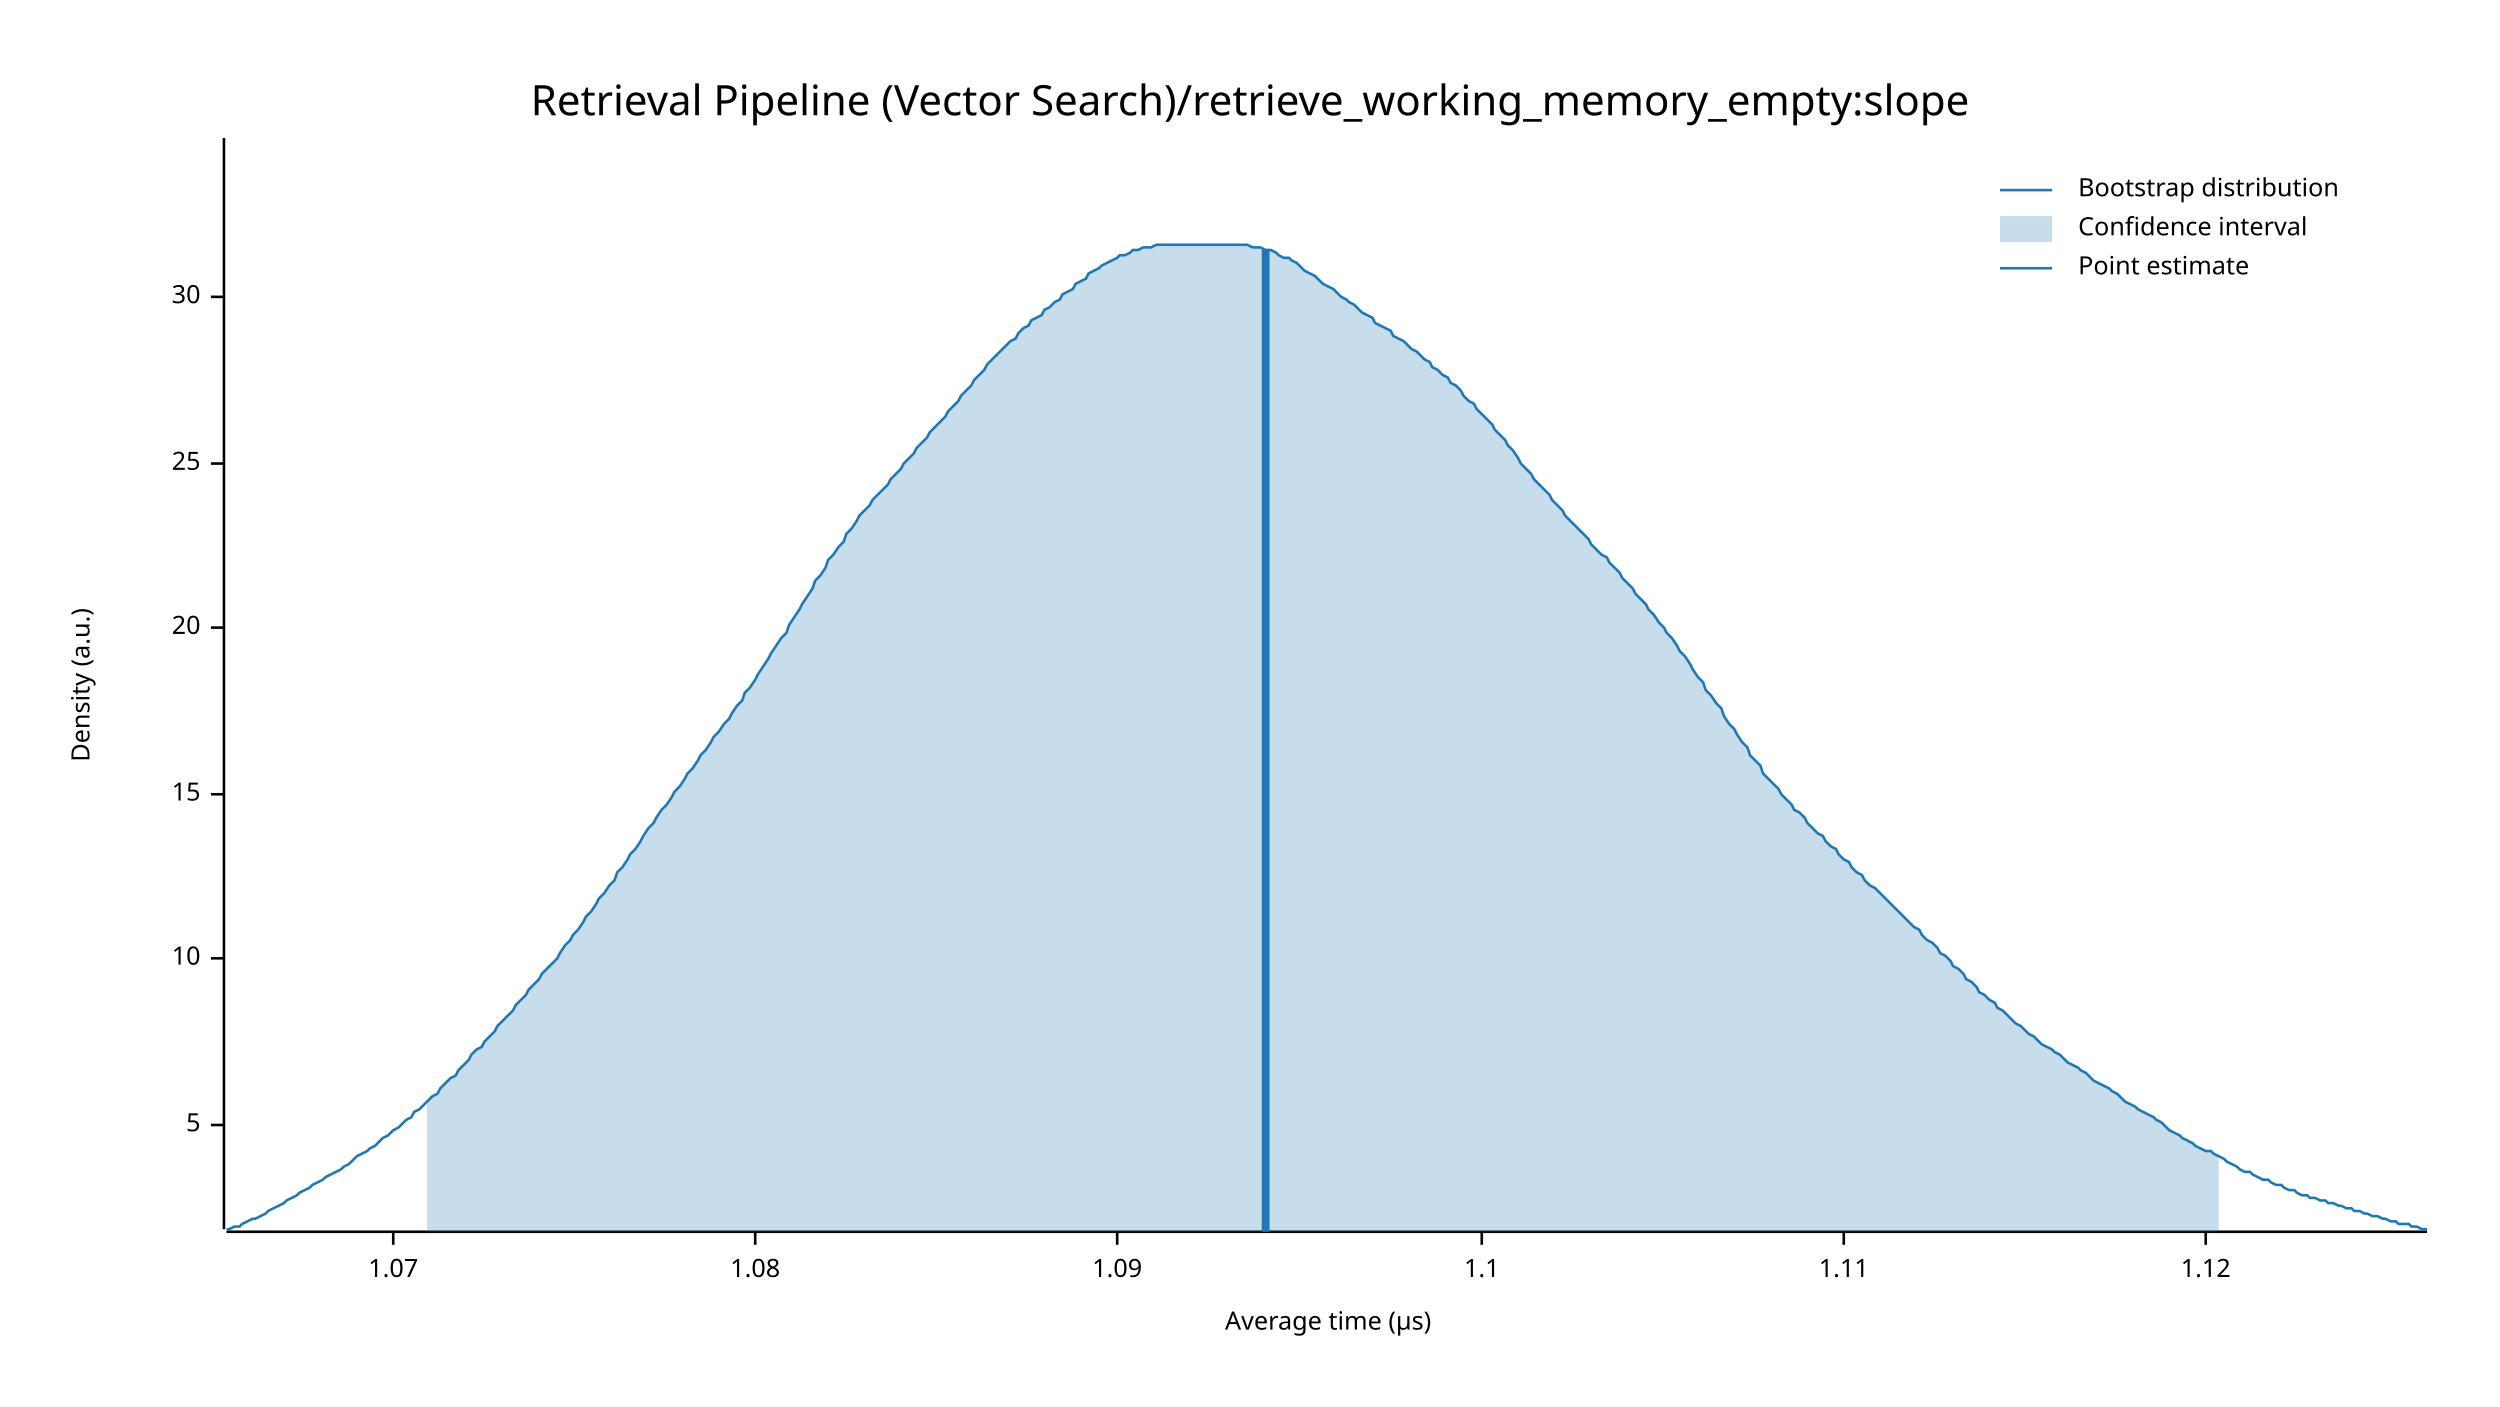
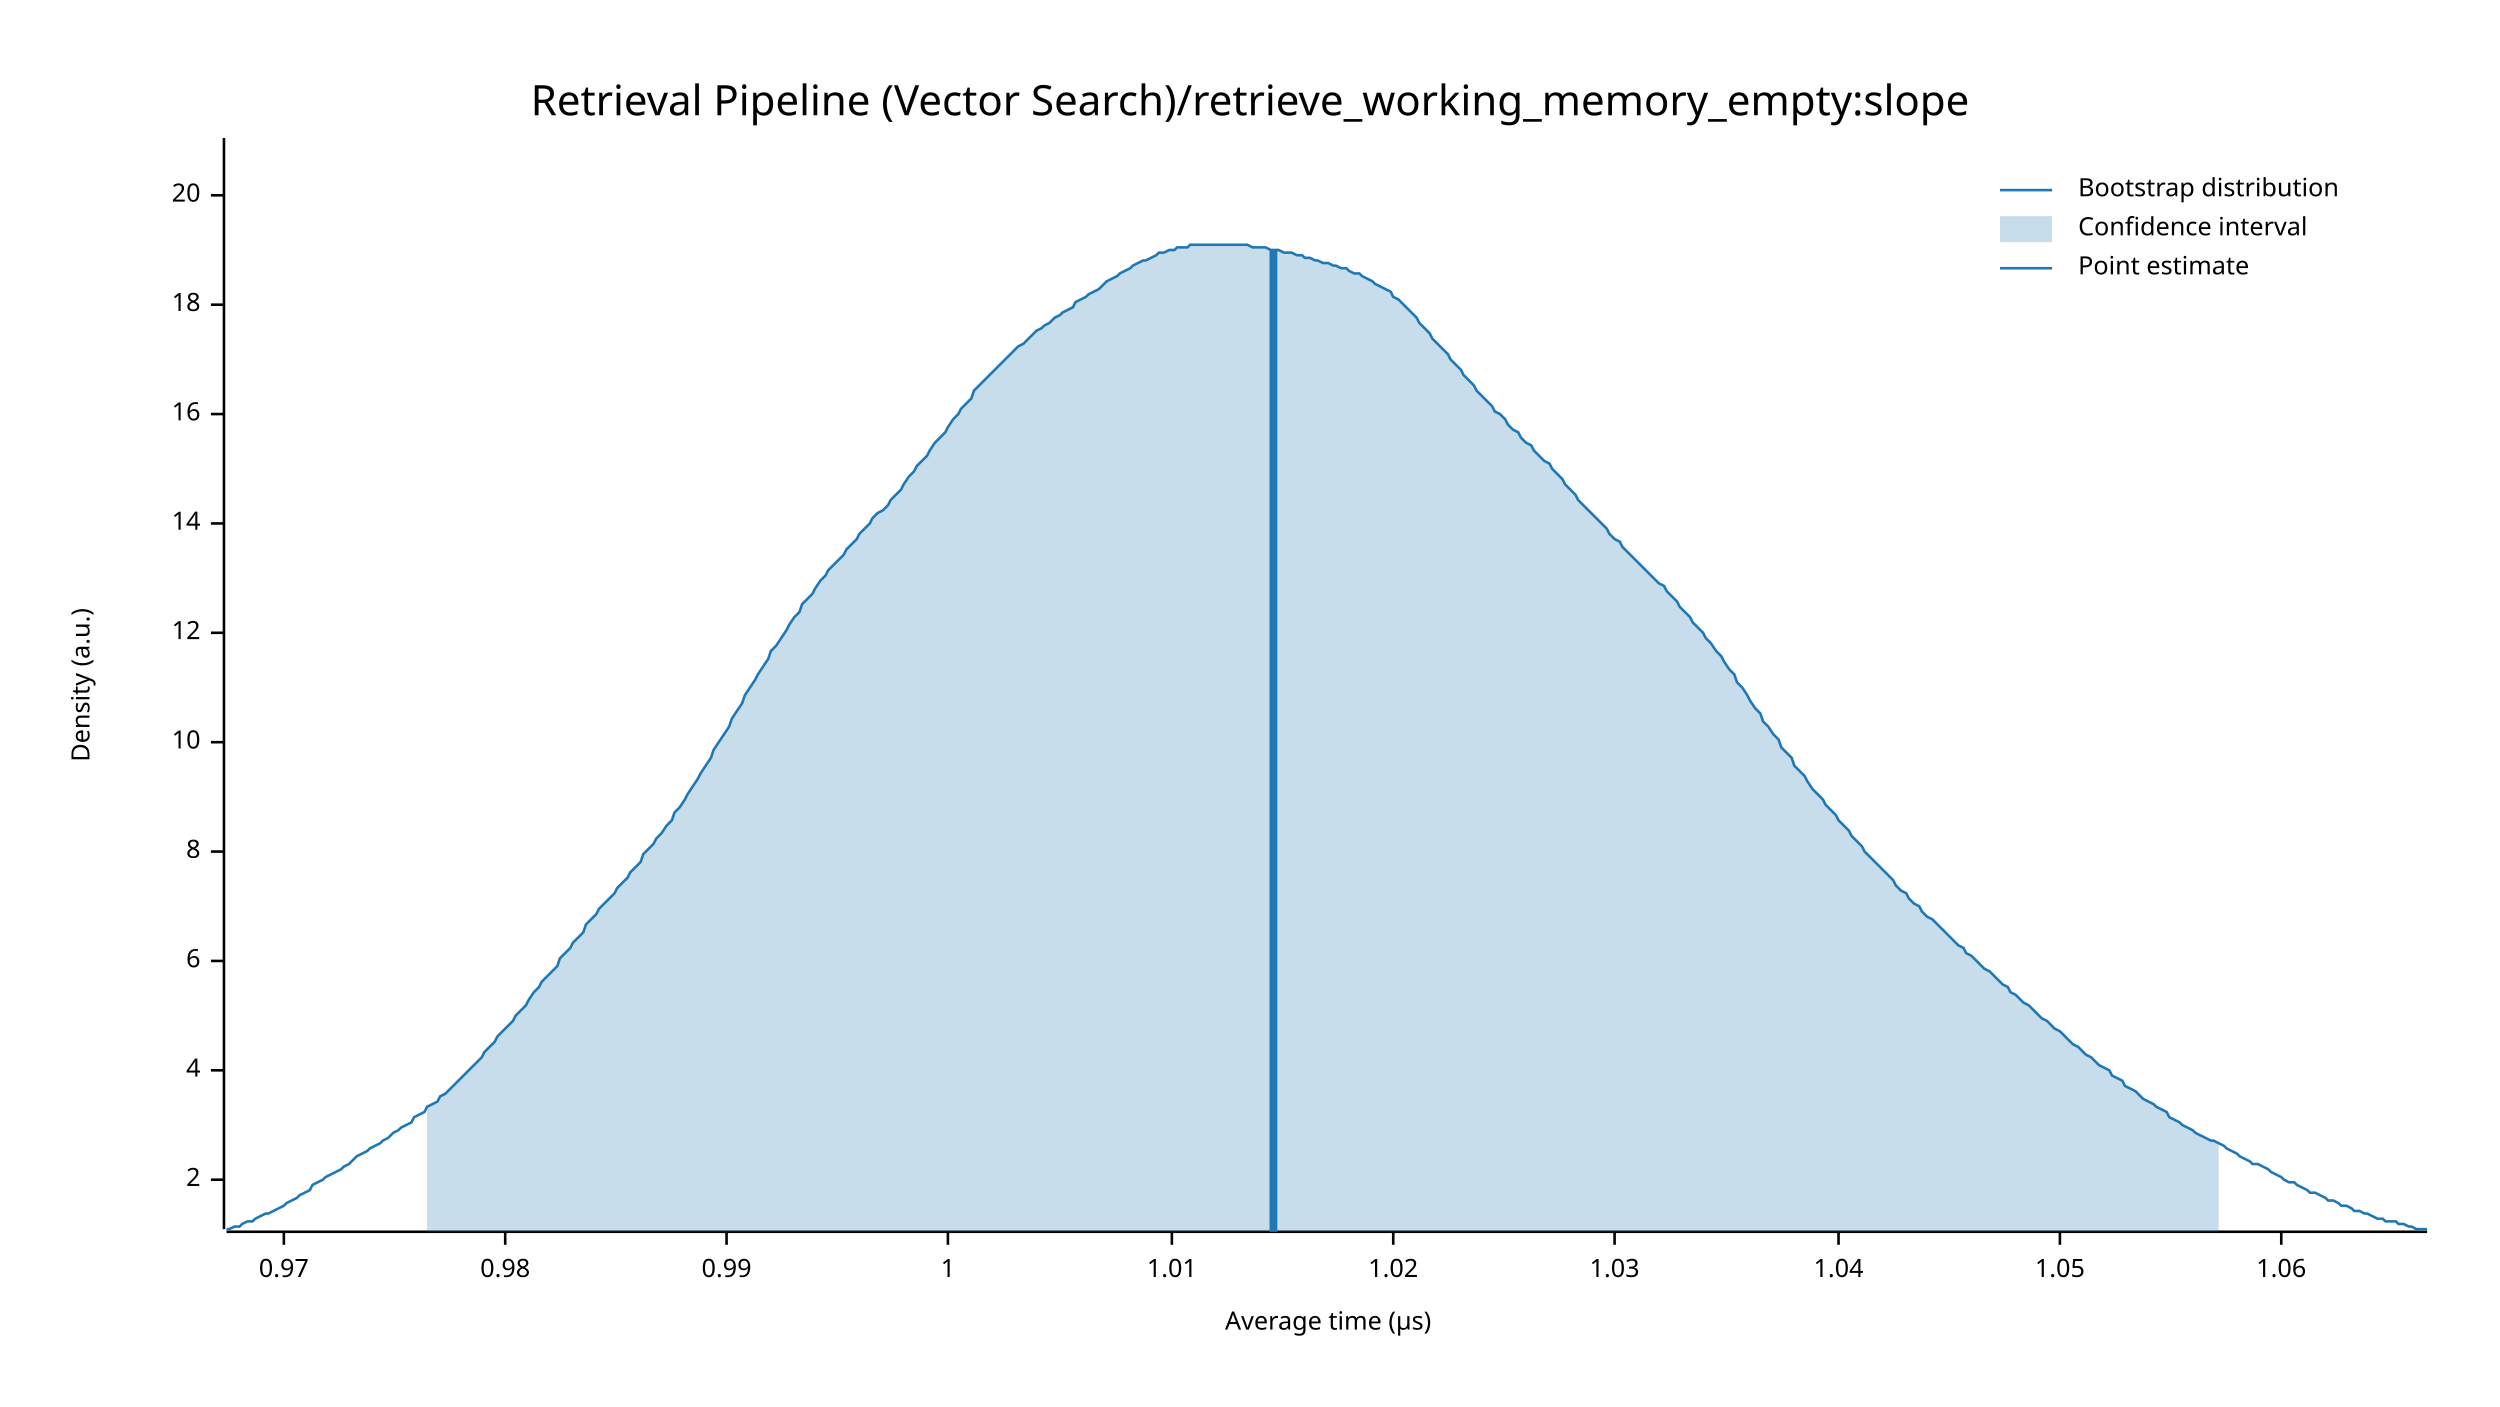
<svg xmlns="http://www.w3.org/2000/svg" width="960" height="540" viewBox="0 0 960 540">
  <text x="480" y="32" dy="0.76em" text-anchor="middle" font-family="sans-serif" font-size="16.129" opacity="1" fill="#000000">
Retrieval Pipeline (Vector Search)/retrieve_working_memory_empty:slope
</text>
  <text x="27" y="263" dy="0.76em" text-anchor="middle" font-family="sans-serif" font-size="9.677" opacity="1" fill="#000000" transform="rotate(270, 27, 263)">
Density (a.u.)
</text>
  <text x="510" y="513" dy="-0.5ex" text-anchor="middle" font-family="sans-serif" font-size="9.677" opacity="1" fill="#000000">
Average time (µs)
</text>
  <polyline fill="none" opacity="1" stroke="#000000" stroke-width="1" points="86,53 86,472 " />
-   <text x="77" y="432" dy="0.5ex" text-anchor="end" font-family="sans-serif" font-size="9.677" opacity="1" fill="#000000">
- 5
+   <text x="77" y="453" dy="0.5ex" text-anchor="end" font-family="sans-serif" font-size="9.677" opacity="1" fill="#000000">
+ 2
</text>
-   <polyline fill="none" opacity="1" stroke="#000000" stroke-width="1" points="81,432 86,432 " />
-   <text x="77" y="368" dy="0.5ex" text-anchor="end" font-family="sans-serif" font-size="9.677" opacity="1" fill="#000000">
+   <polyline fill="none" opacity="1" stroke="#000000" stroke-width="1" points="81,453 86,453 " />
+   <text x="77" y="411" dy="0.5ex" text-anchor="end" font-family="sans-serif" font-size="9.677" opacity="1" fill="#000000">
+ 4
+ </text>
+   <polyline fill="none" opacity="1" stroke="#000000" stroke-width="1" points="81,411 86,411 " />
+   <text x="77" y="369" dy="0.5ex" text-anchor="end" font-family="sans-serif" font-size="9.677" opacity="1" fill="#000000">
+ 6
+ </text>
+   <polyline fill="none" opacity="1" stroke="#000000" stroke-width="1" points="81,369 86,369 " />
+   <text x="77" y="327" dy="0.5ex" text-anchor="end" font-family="sans-serif" font-size="9.677" opacity="1" fill="#000000">
+ 8
+ </text>
+   <polyline fill="none" opacity="1" stroke="#000000" stroke-width="1" points="81,327 86,327 " />
+   <text x="77" y="285" dy="0.5ex" text-anchor="end" font-family="sans-serif" font-size="9.677" opacity="1" fill="#000000">
10
</text>
-   <polyline fill="none" opacity="1" stroke="#000000" stroke-width="1" points="81,368 86,368 " />
-   <text x="77" y="305" dy="0.5ex" text-anchor="end" font-family="sans-serif" font-size="9.677" opacity="1" fill="#000000">
- 15
+   <polyline fill="none" opacity="1" stroke="#000000" stroke-width="1" points="81,285 86,285 " />
+   <text x="77" y="243" dy="0.5ex" text-anchor="end" font-family="sans-serif" font-size="9.677" opacity="1" fill="#000000">
+ 12
</text>
-   <polyline fill="none" opacity="1" stroke="#000000" stroke-width="1" points="81,305 86,305 " />
-   <text x="77" y="241" dy="0.5ex" text-anchor="end" font-family="sans-serif" font-size="9.677" opacity="1" fill="#000000">
+   <polyline fill="none" opacity="1" stroke="#000000" stroke-width="1" points="81,243 86,243 " />
+   <text x="77" y="201" dy="0.5ex" text-anchor="end" font-family="sans-serif" font-size="9.677" opacity="1" fill="#000000">
+ 14
+ </text>
+   <polyline fill="none" opacity="1" stroke="#000000" stroke-width="1" points="81,201 86,201 " />
+   <text x="77" y="159" dy="0.5ex" text-anchor="end" font-family="sans-serif" font-size="9.677" opacity="1" fill="#000000">
+ 16
+ </text>
+   <polyline fill="none" opacity="1" stroke="#000000" stroke-width="1" points="81,159 86,159 " />
+   <text x="77" y="117" dy="0.5ex" text-anchor="end" font-family="sans-serif" font-size="9.677" opacity="1" fill="#000000">
+ 18
+ </text>
+   <polyline fill="none" opacity="1" stroke="#000000" stroke-width="1" points="81,117 86,117 " />
+   <text x="77" y="75" dy="0.5ex" text-anchor="end" font-family="sans-serif" font-size="9.677" opacity="1" fill="#000000">
20
</text>
-   <polyline fill="none" opacity="1" stroke="#000000" stroke-width="1" points="81,241 86,241 " />
-   <text x="77" y="178" dy="0.5ex" text-anchor="end" font-family="sans-serif" font-size="9.677" opacity="1" fill="#000000">
- 25
+   <polyline fill="none" opacity="1" stroke="#000000" stroke-width="1" points="81,75 86,75 " />
+   <polyline fill="none" opacity="1" stroke="#000000" stroke-width="1" points="87,473 932,473 " />
+   <text x="109" y="483" dy="0.76em" text-anchor="middle" font-family="sans-serif" font-size="9.677" opacity="1" fill="#000000">
+ 0.97
</text>
-   <polyline fill="none" opacity="1" stroke="#000000" stroke-width="1" points="81,178 86,178 " />
-   <text x="77" y="114" dy="0.5ex" text-anchor="end" font-family="sans-serif" font-size="9.677" opacity="1" fill="#000000">
- 30
+   <polyline fill="none" opacity="1" stroke="#000000" stroke-width="1" points="109,473 109,478 " />
+   <text x="194" y="483" dy="0.76em" text-anchor="middle" font-family="sans-serif" font-size="9.677" opacity="1" fill="#000000">
+ 0.98
</text>
-   <polyline fill="none" opacity="1" stroke="#000000" stroke-width="1" points="81,114 86,114 " />
-   <polyline fill="none" opacity="1" stroke="#000000" stroke-width="1" points="87,473 932,473 " />
-   <text x="151" y="483" dy="0.76em" text-anchor="middle" font-family="sans-serif" font-size="9.677" opacity="1" fill="#000000">
- 1.07
+   <polyline fill="none" opacity="1" stroke="#000000" stroke-width="1" points="194,473 194,478 " />
+   <text x="279" y="483" dy="0.76em" text-anchor="middle" font-family="sans-serif" font-size="9.677" opacity="1" fill="#000000">
+ 0.99
</text>
-   <polyline fill="none" opacity="1" stroke="#000000" stroke-width="1" points="151,473 151,478 " />
-   <text x="290" y="483" dy="0.76em" text-anchor="middle" font-family="sans-serif" font-size="9.677" opacity="1" fill="#000000">
- 1.08
+   <polyline fill="none" opacity="1" stroke="#000000" stroke-width="1" points="279,473 279,478 " />
+   <text x="364" y="483" dy="0.76em" text-anchor="middle" font-family="sans-serif" font-size="9.677" opacity="1" fill="#000000">
+ 1
</text>
-   <polyline fill="none" opacity="1" stroke="#000000" stroke-width="1" points="290,473 290,478 " />
-   <text x="429" y="483" dy="0.76em" text-anchor="middle" font-family="sans-serif" font-size="9.677" opacity="1" fill="#000000">
- 1.09
+   <polyline fill="none" opacity="1" stroke="#000000" stroke-width="1" points="364,473 364,478 " />
+   <text x="450" y="483" dy="0.76em" text-anchor="middle" font-family="sans-serif" font-size="9.677" opacity="1" fill="#000000">
+ 1.01
</text>
-   <polyline fill="none" opacity="1" stroke="#000000" stroke-width="1" points="429,473 429,478 " />
-   <text x="569" y="483" dy="0.76em" text-anchor="middle" font-family="sans-serif" font-size="9.677" opacity="1" fill="#000000">
- 1.1
+   <polyline fill="none" opacity="1" stroke="#000000" stroke-width="1" points="450,473 450,478 " />
+   <text x="535" y="483" dy="0.76em" text-anchor="middle" font-family="sans-serif" font-size="9.677" opacity="1" fill="#000000">
+ 1.02
</text>
-   <polyline fill="none" opacity="1" stroke="#000000" stroke-width="1" points="569,473 569,478 " />
-   <text x="708" y="483" dy="0.76em" text-anchor="middle" font-family="sans-serif" font-size="9.677" opacity="1" fill="#000000">
- 1.11
+   <polyline fill="none" opacity="1" stroke="#000000" stroke-width="1" points="535,473 535,478 " />
+   <text x="620" y="483" dy="0.76em" text-anchor="middle" font-family="sans-serif" font-size="9.677" opacity="1" fill="#000000">
+ 1.03
</text>
-   <polyline fill="none" opacity="1" stroke="#000000" stroke-width="1" points="708,473 708,478 " />
-   <text x="847" y="483" dy="0.76em" text-anchor="middle" font-family="sans-serif" font-size="9.677" opacity="1" fill="#000000">
- 1.12
+   <polyline fill="none" opacity="1" stroke="#000000" stroke-width="1" points="620,473 620,478 " />
+   <text x="706" y="483" dy="0.76em" text-anchor="middle" font-family="sans-serif" font-size="9.677" opacity="1" fill="#000000">
+ 1.04
</text>
-   <polyline fill="none" opacity="1" stroke="#000000" stroke-width="1" points="847,473 847,478 " />
-   <polyline fill="none" opacity="1" stroke="#1F78B4" stroke-width="1" points="87,472 88,472 90,471 92,471 93,470 95,469 97,468 98,468 100,467 102,466 103,465 105,464 107,463 109,462 110,461 112,460 114,459 115,458 117,457 119,456 120,455 122,454 124,453 125,452 127,451 129,450 131,449 132,448 134,447 136,445 137,444 139,443 141,442 142,441 144,440 146,438 147,437 149,436 151,434 153,433 154,432 156,430 158,429 159,427 161,426 163,424 164,423 166,421 168,420 169,418 171,416 173,414 175,413 176,411 178,409 180,407 181,405 183,403 185,402 186,400 188,398 190,396 191,394 193,392 195,390 197,388 198,386 200,384 202,382 203,380 205,378 207,376 208,374 210,372 212,370 214,368 215,366 217,363 219,361 220,359 222,357 224,354 225,352 227,350 229,347 230,345 232,343 234,340 236,338 237,335 239,333 241,330 242,328 244,326 246,323 247,321 249,318 251,316 252,314 254,311 256,309 258,306 259,304 261,302 263,299 264,297 266,295 268,292 269,290 271,288 273,285 274,283 276,281 278,278 280,276 281,274 283,271 285,269 286,266 288,264 290,261 291,259 293,256 295,253 296,251 298,248 300,245 302,243 303,240 305,237 307,234 308,232 310,229 312,226 313,223 315,221 317,218 318,215 320,213 322,210 324,208 325,205 327,203 329,200 330,198 332,196 334,194 335,192 337,190 339,188 341,186 342,184 344,182 346,180 347,178 349,176 351,174 352,172 354,170 356,168 357,166 359,164 361,162 363,160 364,158 366,156 368,154 369,152 371,150 373,148 374,146 376,144 378,142 379,140 381,138 383,136 385,134 386,133 388,131 390,130 391,128 393,126 395,125 396,123 398,122 400,121 401,119 403,118 405,116 407,115 408,113 410,112 412,111 413,109 415,108 417,107 418,105 420,104 422,103 423,102 425,101 427,100 429,99 430,98 432,98 434,97 435,96 437,96 439,95 440,95 442,95 444,94 445,94 447,94 449,94 451,94 452,94 454,94 456,94 457,94 459,94 461,94 462,94 464,94 466,94 468,94 469,94 471,94 473,94 474,94 476,94 478,94 479,94 481,95 483,95 484,95 486,96 488,96 490,97 491,98 493,99 495,99 496,100 498,101 500,103 501,104 503,105 505,106 506,107 508,109 510,110 512,111 513,112 515,114 517,115 518,116 520,117 522,119 523,120 525,121 527,122 528,124 530,125 532,126 534,127 535,129 537,130 539,131 540,132 542,134 544,135 545,136 547,138 549,139 550,141 552,142 554,144 556,145 557,147 559,148 561,150 562,152 564,154 566,155 567,157 569,159 571,161 573,163 574,165 576,167 578,169 579,171 581,173 583,176 584,178 586,180 588,182 589,184 591,186 593,188 595,190 596,192 598,194 600,196 601,198 603,200 605,202 606,203 608,205 610,207 611,209 613,211 615,213 617,214 618,216 620,218 622,220 623,222 625,224 627,226 628,228 630,230 632,232 633,234 635,236 637,239 639,241 640,243 642,245 644,248 645,250 647,252 649,255 650,257 652,260 654,262 655,265 657,267 659,270 661,272 662,275 664,278 666,280 667,282 669,285 671,287 672,290 674,292 676,294 677,297 679,299 681,301 683,303 684,305 686,307 688,309 689,311 691,312 693,314 694,316 696,318 698,320 700,321 701,323 703,325 705,326 706,328 708,330 710,331 711,333 713,335 715,336 716,338 718,340 720,341 722,343 723,344 725,346 727,348 728,349 730,351 732,353 733,354 735,356 737,357 738,359 740,361 742,362 744,364 745,366 747,367 749,369 750,371 752,372 754,374 755,376 757,377 759,379 760,381 762,382 764,384 766,385 767,387 769,388 771,390 772,391 774,393 776,394 777,395 779,397 781,398 782,399 784,401 786,402 788,403 789,404 791,405 793,407 794,408 796,409 798,410 799,411 801,412 803,414 804,415 806,416 808,417 810,418 811,419 813,420 815,422 816,423 818,424 820,425 821,426 823,427 825,428 827,429 828,430 830,431 832,433 833,434 835,435 837,436 838,437 840,438 842,439 843,440 845,441 847,442 849,442 850,443 852,444 854,445 855,446 857,447 859,448 860,449 862,450 864,450 865,451 867,452 869,453 871,453 872,454 874,455 876,455 877,456 879,457 881,457 882,458 884,459 886,459 887,460 889,460 891,461 893,461 894,462 896,462 898,463 899,463 901,464 903,464 904,465 906,465 908,466 909,466 911,467 913,467 915,468 916,468 918,469 920,469 921,470 923,470 925,470 926,471 928,471 930,472 932,472 " />
-   <polygon opacity="0.25" fill="#1F78B4" points="164,423 166,421 168,420 169,418 171,416 173,414 175,413 176,411 178,409 180,407 181,405 183,403 185,402 186,400 188,398 190,396 191,394 193,392 195,390 197,388 198,386 200,384 202,382 203,380 205,378 207,376 208,374 210,372 212,370 214,368 215,366 217,363 219,361 220,359 222,357 224,354 225,352 227,350 229,347 230,345 232,343 234,340 236,338 237,335 239,333 241,330 242,328 244,326 246,323 247,321 249,318 251,316 252,314 254,311 256,309 258,306 259,304 261,302 263,299 264,297 266,295 268,292 269,290 271,288 273,285 274,283 276,281 278,278 280,276 281,274 283,271 285,269 286,266 288,264 290,261 291,259 293,256 295,253 296,251 298,248 300,245 302,243 303,240 305,237 307,234 308,232 310,229 312,226 313,223 315,221 317,218 318,215 320,213 322,210 324,208 325,205 327,203 329,200 330,198 332,196 334,194 335,192 337,190 339,188 341,186 342,184 344,182 346,180 347,178 349,176 351,174 352,172 354,170 356,168 357,166 359,164 361,162 363,160 364,158 366,156 368,154 369,152 371,150 373,148 374,146 376,144 378,142 379,140 381,138 383,136 385,134 386,133 388,131 390,130 391,128 393,126 395,125 396,123 398,122 400,121 401,119 403,118 405,116 407,115 408,113 410,112 412,111 413,109 415,108 417,107 418,105 420,104 422,103 423,102 425,101 427,100 429,99 430,98 432,98 434,97 435,96 437,96 439,95 440,95 442,95 444,94 445,94 447,94 449,94 451,94 452,94 454,94 456,94 457,94 459,94 461,94 462,94 464,94 466,94 468,94 469,94 471,94 473,94 474,94 476,94 478,94 479,94 481,95 483,95 484,95 486,96 488,96 490,97 491,98 493,99 495,99 496,100 498,101 500,103 501,104 503,105 505,106 506,107 508,109 510,110 512,111 513,112 515,114 517,115 518,116 520,117 522,119 523,120 525,121 527,122 528,124 530,125 532,126 534,127 535,129 537,130 539,131 540,132 542,134 544,135 545,136 547,138 549,139 550,141 552,142 554,144 556,145 557,147 559,148 561,150 562,152 564,154 566,155 567,157 569,159 571,161 573,163 574,165 576,167 578,169 579,171 581,173 583,176 584,178 586,180 588,182 589,184 591,186 593,188 595,190 596,192 598,194 600,196 601,198 603,200 605,202 606,203 608,205 610,207 611,209 613,211 615,213 617,214 618,216 620,218 622,220 623,222 625,224 627,226 628,228 630,230 632,232 633,234 635,236 637,239 639,241 640,243 642,245 644,248 645,250 647,252 649,255 650,257 652,260 654,262 655,265 657,267 659,270 661,272 662,275 664,278 666,280 667,282 669,285 671,287 672,290 674,292 676,294 677,297 679,299 681,301 683,303 684,305 686,307 688,309 689,311 691,312 693,314 694,316 696,318 698,320 700,321 701,323 703,325 705,326 706,328 708,330 710,331 711,333 713,335 715,336 716,338 718,340 720,341 722,343 723,344 725,346 727,348 728,349 730,351 732,353 733,354 735,356 737,357 738,359 740,361 742,362 744,364 745,366 747,367 749,369 750,371 752,372 754,374 755,376 757,377 759,379 760,381 762,382 764,384 766,385 767,387 769,388 771,390 772,391 774,393 776,394 777,395 779,397 781,398 782,399 784,401 786,402 788,403 789,404 791,405 793,407 794,408 796,409 798,410 799,411 801,412 803,414 804,415 806,416 808,417 810,418 811,419 813,420 815,422 816,423 818,424 820,425 821,426 823,427 825,428 827,429 828,430 830,431 832,433 833,434 835,435 837,436 838,437 840,438 842,439 843,440 845,441 847,442 849,442 850,443 852,444 852,473 164,473 " />
-   <polyline fill="none" opacity="1" stroke="#1F78B4" stroke-width="3" points="486,473 486,96 " />
+   <polyline fill="none" opacity="1" stroke="#000000" stroke-width="1" points="706,473 706,478 " />
+   <text x="791" y="483" dy="0.76em" text-anchor="middle" font-family="sans-serif" font-size="9.677" opacity="1" fill="#000000">
+ 1.05
+ </text>
+   <polyline fill="none" opacity="1" stroke="#000000" stroke-width="1" points="791,473 791,478 " />
+   <text x="876" y="483" dy="0.76em" text-anchor="middle" font-family="sans-serif" font-size="9.677" opacity="1" fill="#000000">
+ 1.06
+ </text>
+   <polyline fill="none" opacity="1" stroke="#000000" stroke-width="1" points="876,473 876,478 " />
+   <polyline fill="none" opacity="1" stroke="#1F78B4" stroke-width="1" points="87,472 88,472 90,471 92,471 93,470 95,469 97,469 98,468 100,467 102,466 103,466 105,465 107,464 109,463 110,462 112,461 114,460 115,459 117,458 119,457 120,455 122,454 124,453 125,452 127,451 129,450 131,449 132,448 134,447 136,445 137,444 139,443 141,442 142,441 144,440 146,439 147,438 149,437 151,435 153,434 154,433 156,432 158,431 159,429 161,428 163,427 164,425 166,424 168,423 169,421 171,420 173,418 175,416 176,415 178,413 180,411 181,410 183,408 185,406 186,404 188,402 190,400 191,398 193,396 195,394 197,392 198,390 200,388 202,386 203,384 205,381 207,379 208,377 210,375 212,373 214,371 215,368 217,366 219,364 220,362 222,360 224,358 225,355 227,353 229,351 230,349 232,347 234,345 236,343 237,341 239,339 241,337 242,335 244,333 246,331 247,328 249,326 251,324 252,322 254,320 256,317 258,315 259,312 261,310 263,307 264,305 266,302 268,299 269,297 271,294 273,291 274,288 276,285 278,282 280,279 281,276 283,273 285,270 286,267 288,264 290,261 291,259 293,256 295,253 296,250 298,248 300,245 302,242 303,240 305,237 307,235 308,232 310,230 312,228 313,226 315,223 317,221 318,219 320,217 322,215 324,213 325,211 327,209 329,207 330,205 332,203 334,201 335,199 337,197 339,196 341,194 342,192 344,190 346,188 347,186 349,183 351,181 352,179 354,177 356,175 357,173 359,170 361,168 363,166 364,164 366,161 368,159 369,157 371,155 373,153 374,150 376,148 378,146 379,145 381,143 383,141 385,139 386,138 388,136 390,134 391,133 393,132 395,130 396,129 398,127 400,126 401,125 403,124 405,122 407,121 408,120 410,119 412,118 413,116 415,115 417,114 418,113 420,112 422,111 423,110 425,108 427,107 429,106 430,105 432,104 434,103 435,102 437,101 439,100 440,100 442,99 444,98 445,97 447,97 449,96 451,96 452,95 454,95 456,95 457,94 459,94 461,94 462,94 464,94 466,94 468,94 469,94 471,94 473,94 474,94 476,94 478,94 479,94 481,95 483,95 484,95 486,95 488,96 490,96 491,96 493,97 495,97 496,97 498,98 500,98 501,99 503,99 505,100 506,100 508,101 510,101 512,102 513,102 515,103 517,103 518,104 520,105 522,105 523,106 525,107 527,108 528,109 530,110 532,111 534,112 535,114 537,115 539,117 540,118 542,120 544,122 545,124 547,126 549,128 550,130 552,132 554,134 556,136 557,138 559,140 561,142 562,144 564,146 566,148 567,150 569,152 571,154 573,156 574,158 576,159 578,161 579,163 581,165 583,166 584,168 586,170 588,171 589,173 591,175 593,177 595,178 596,180 598,182 600,184 601,186 603,188 605,190 606,192 608,194 610,196 611,197 613,199 615,201 617,203 618,205 620,207 622,208 623,210 625,212 627,214 628,215 630,217 632,219 633,220 635,222 637,224 639,225 640,227 642,229 644,231 645,233 647,235 649,237 650,239 652,241 654,243 655,245 657,247 659,250 661,252 662,254 664,257 666,259 667,262 669,264 671,267 672,269 674,272 676,274 677,277 679,279 681,282 683,284 684,287 686,289 688,291 689,294 691,296 693,298 694,300 696,303 698,305 700,307 701,309 703,311 705,313 706,315 708,317 710,319 711,321 713,323 715,325 716,327 718,329 720,331 722,333 723,334 725,336 727,338 728,340 730,342 732,343 733,345 735,347 737,348 738,350 740,352 742,353 744,355 745,356 747,358 749,360 750,361 752,363 754,364 755,366 757,367 759,369 760,370 762,372 764,373 766,375 767,376 769,378 771,379 772,381 774,382 776,384 777,385 779,386 781,388 782,389 784,391 786,392 788,394 789,395 791,396 793,398 794,399 796,401 798,402 799,403 801,405 803,406 804,407 806,409 808,410 810,411 811,413 813,414 815,415 816,417 818,418 820,419 821,420 823,422 825,423 827,424 828,425 830,426 832,427 833,429 835,430 837,431 838,432 840,433 842,434 843,435 845,436 847,437 849,438 850,438 852,439 854,440 855,441 857,442 859,443 860,444 862,445 864,446 865,447 867,447 869,448 871,449 872,450 874,451 876,452 877,453 879,454 881,454 882,455 884,456 886,457 887,458 889,458 891,459 893,460 894,461 896,461 898,462 899,463 901,463 903,464 904,465 906,465 908,466 909,466 911,467 913,468 915,468 916,469 918,469 920,469 921,470 923,470 925,471 926,471 928,472 930,472 932,472 " />
+   <polygon opacity="0.25" fill="#1F78B4" points="164,425 166,424 168,423 169,421 171,420 173,418 175,416 176,415 178,413 180,411 181,410 183,408 185,406 186,404 188,402 190,400 191,398 193,396 195,394 197,392 198,390 200,388 202,386 203,384 205,381 207,379 208,377 210,375 212,373 214,371 215,368 217,366 219,364 220,362 222,360 224,358 225,355 227,353 229,351 230,349 232,347 234,345 236,343 237,341 239,339 241,337 242,335 244,333 246,331 247,328 249,326 251,324 252,322 254,320 256,317 258,315 259,312 261,310 263,307 264,305 266,302 268,299 269,297 271,294 273,291 274,288 276,285 278,282 280,279 281,276 283,273 285,270 286,267 288,264 290,261 291,259 293,256 295,253 296,250 298,248 300,245 302,242 303,240 305,237 307,235 308,232 310,230 312,228 313,226 315,223 317,221 318,219 320,217 322,215 324,213 325,211 327,209 329,207 330,205 332,203 334,201 335,199 337,197 339,196 341,194 342,192 344,190 346,188 347,186 349,183 351,181 352,179 354,177 356,175 357,173 359,170 361,168 363,166 364,164 366,161 368,159 369,157 371,155 373,153 374,150 376,148 378,146 379,145 381,143 383,141 385,139 386,138 388,136 390,134 391,133 393,132 395,130 396,129 398,127 400,126 401,125 403,124 405,122 407,121 408,120 410,119 412,118 413,116 415,115 417,114 418,113 420,112 422,111 423,110 425,108 427,107 429,106 430,105 432,104 434,103 435,102 437,101 439,100 440,100 442,99 444,98 445,97 447,97 449,96 451,96 452,95 454,95 456,95 457,94 459,94 461,94 462,94 464,94 466,94 468,94 469,94 471,94 473,94 474,94 476,94 478,94 479,94 481,95 483,95 484,95 486,95 488,96 490,96 491,96 493,97 495,97 496,97 498,98 500,98 501,99 503,99 505,100 506,100 508,101 510,101 512,102 513,102 515,103 517,103 518,104 520,105 522,105 523,106 525,107 527,108 528,109 530,110 532,111 534,112 535,114 537,115 539,117 540,118 542,120 544,122 545,124 547,126 549,128 550,130 552,132 554,134 556,136 557,138 559,140 561,142 562,144 564,146 566,148 567,150 569,152 571,154 573,156 574,158 576,159 578,161 579,163 581,165 583,166 584,168 586,170 588,171 589,173 591,175 593,177 595,178 596,180 598,182 600,184 601,186 603,188 605,190 606,192 608,194 610,196 611,197 613,199 615,201 617,203 618,205 620,207 622,208 623,210 625,212 627,214 628,215 630,217 632,219 633,220 635,222 637,224 639,225 640,227 642,229 644,231 645,233 647,235 649,237 650,239 652,241 654,243 655,245 657,247 659,250 661,252 662,254 664,257 666,259 667,262 669,264 671,267 672,269 674,272 676,274 677,277 679,279 681,282 683,284 684,287 686,289 688,291 689,294 691,296 693,298 694,300 696,303 698,305 700,307 701,309 703,311 705,313 706,315 708,317 710,319 711,321 713,323 715,325 716,327 718,329 720,331 722,333 723,334 725,336 727,338 728,340 730,342 732,343 733,345 735,347 737,348 738,350 740,352 742,353 744,355 745,356 747,358 749,360 750,361 752,363 754,364 755,366 757,367 759,369 760,370 762,372 764,373 766,375 767,376 769,378 771,379 772,381 774,382 776,384 777,385 779,386 781,388 782,389 784,391 786,392 788,394 789,395 791,396 793,398 794,399 796,401 798,402 799,403 801,405 803,406 804,407 806,409 808,410 810,411 811,413 813,414 815,415 816,417 818,418 820,419 821,420 823,422 825,423 827,424 828,425 830,426 832,427 833,429 835,430 837,431 838,432 840,433 842,434 843,435 845,436 847,437 849,438 850,438 852,439 852,473 164,473 " />
+   <polyline fill="none" opacity="1" stroke="#1F78B4" stroke-width="3" points="489,473 489,96 " />
  <text x="798" y="68" dy="0.76em" text-anchor="start" font-family="sans-serif" font-size="9.677" opacity="1" fill="#000000">
Bootstrap distribution
</text>
  <text x="798" y="83" dy="0.76em" text-anchor="start" font-family="sans-serif" font-size="9.677" opacity="1" fill="#000000">
Confidence interval
</text>
  <text x="798" y="98" dy="0.76em" text-anchor="start" font-family="sans-serif" font-size="9.677" opacity="1" fill="#000000">
Point estimate
</text>
  <polyline fill="none" opacity="1" stroke="#1F78B4" stroke-width="1" points="768,73 788,73 " />
  <rect x="768" y="83" width="20" height="10" opacity="0.25" fill="#1F78B4" stroke="none" />
  <polyline fill="none" opacity="1" stroke="#1F78B4" stroke-width="1" points="768,103 788,103 " />
</svg>
